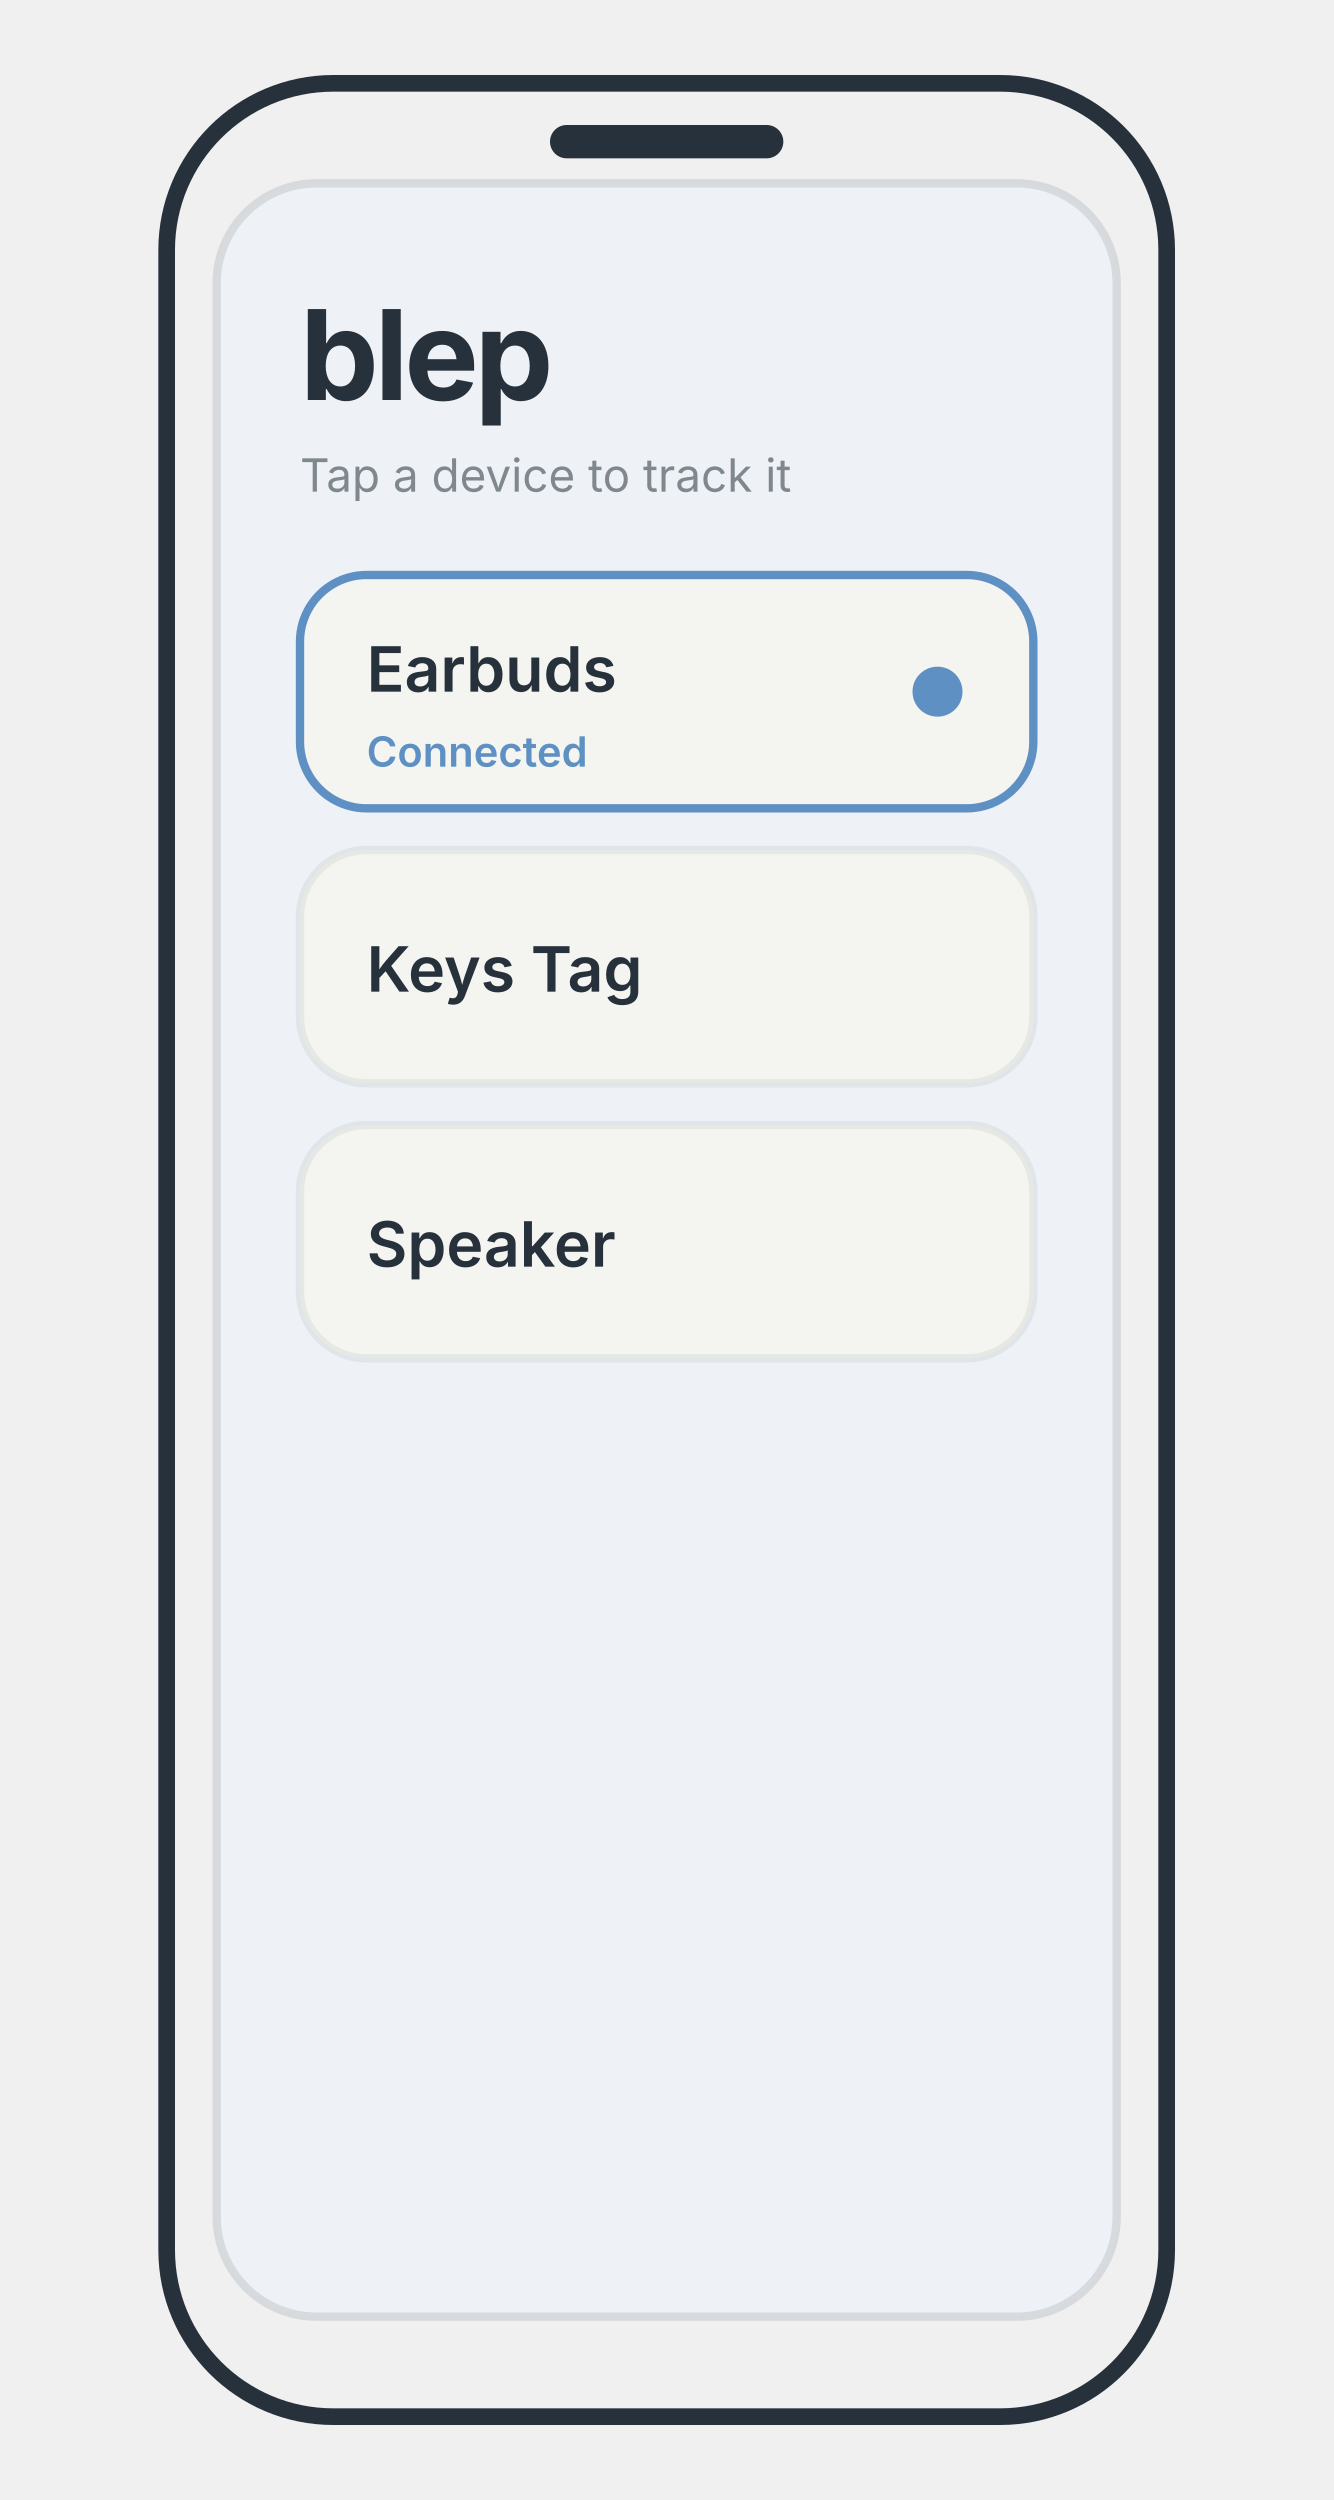
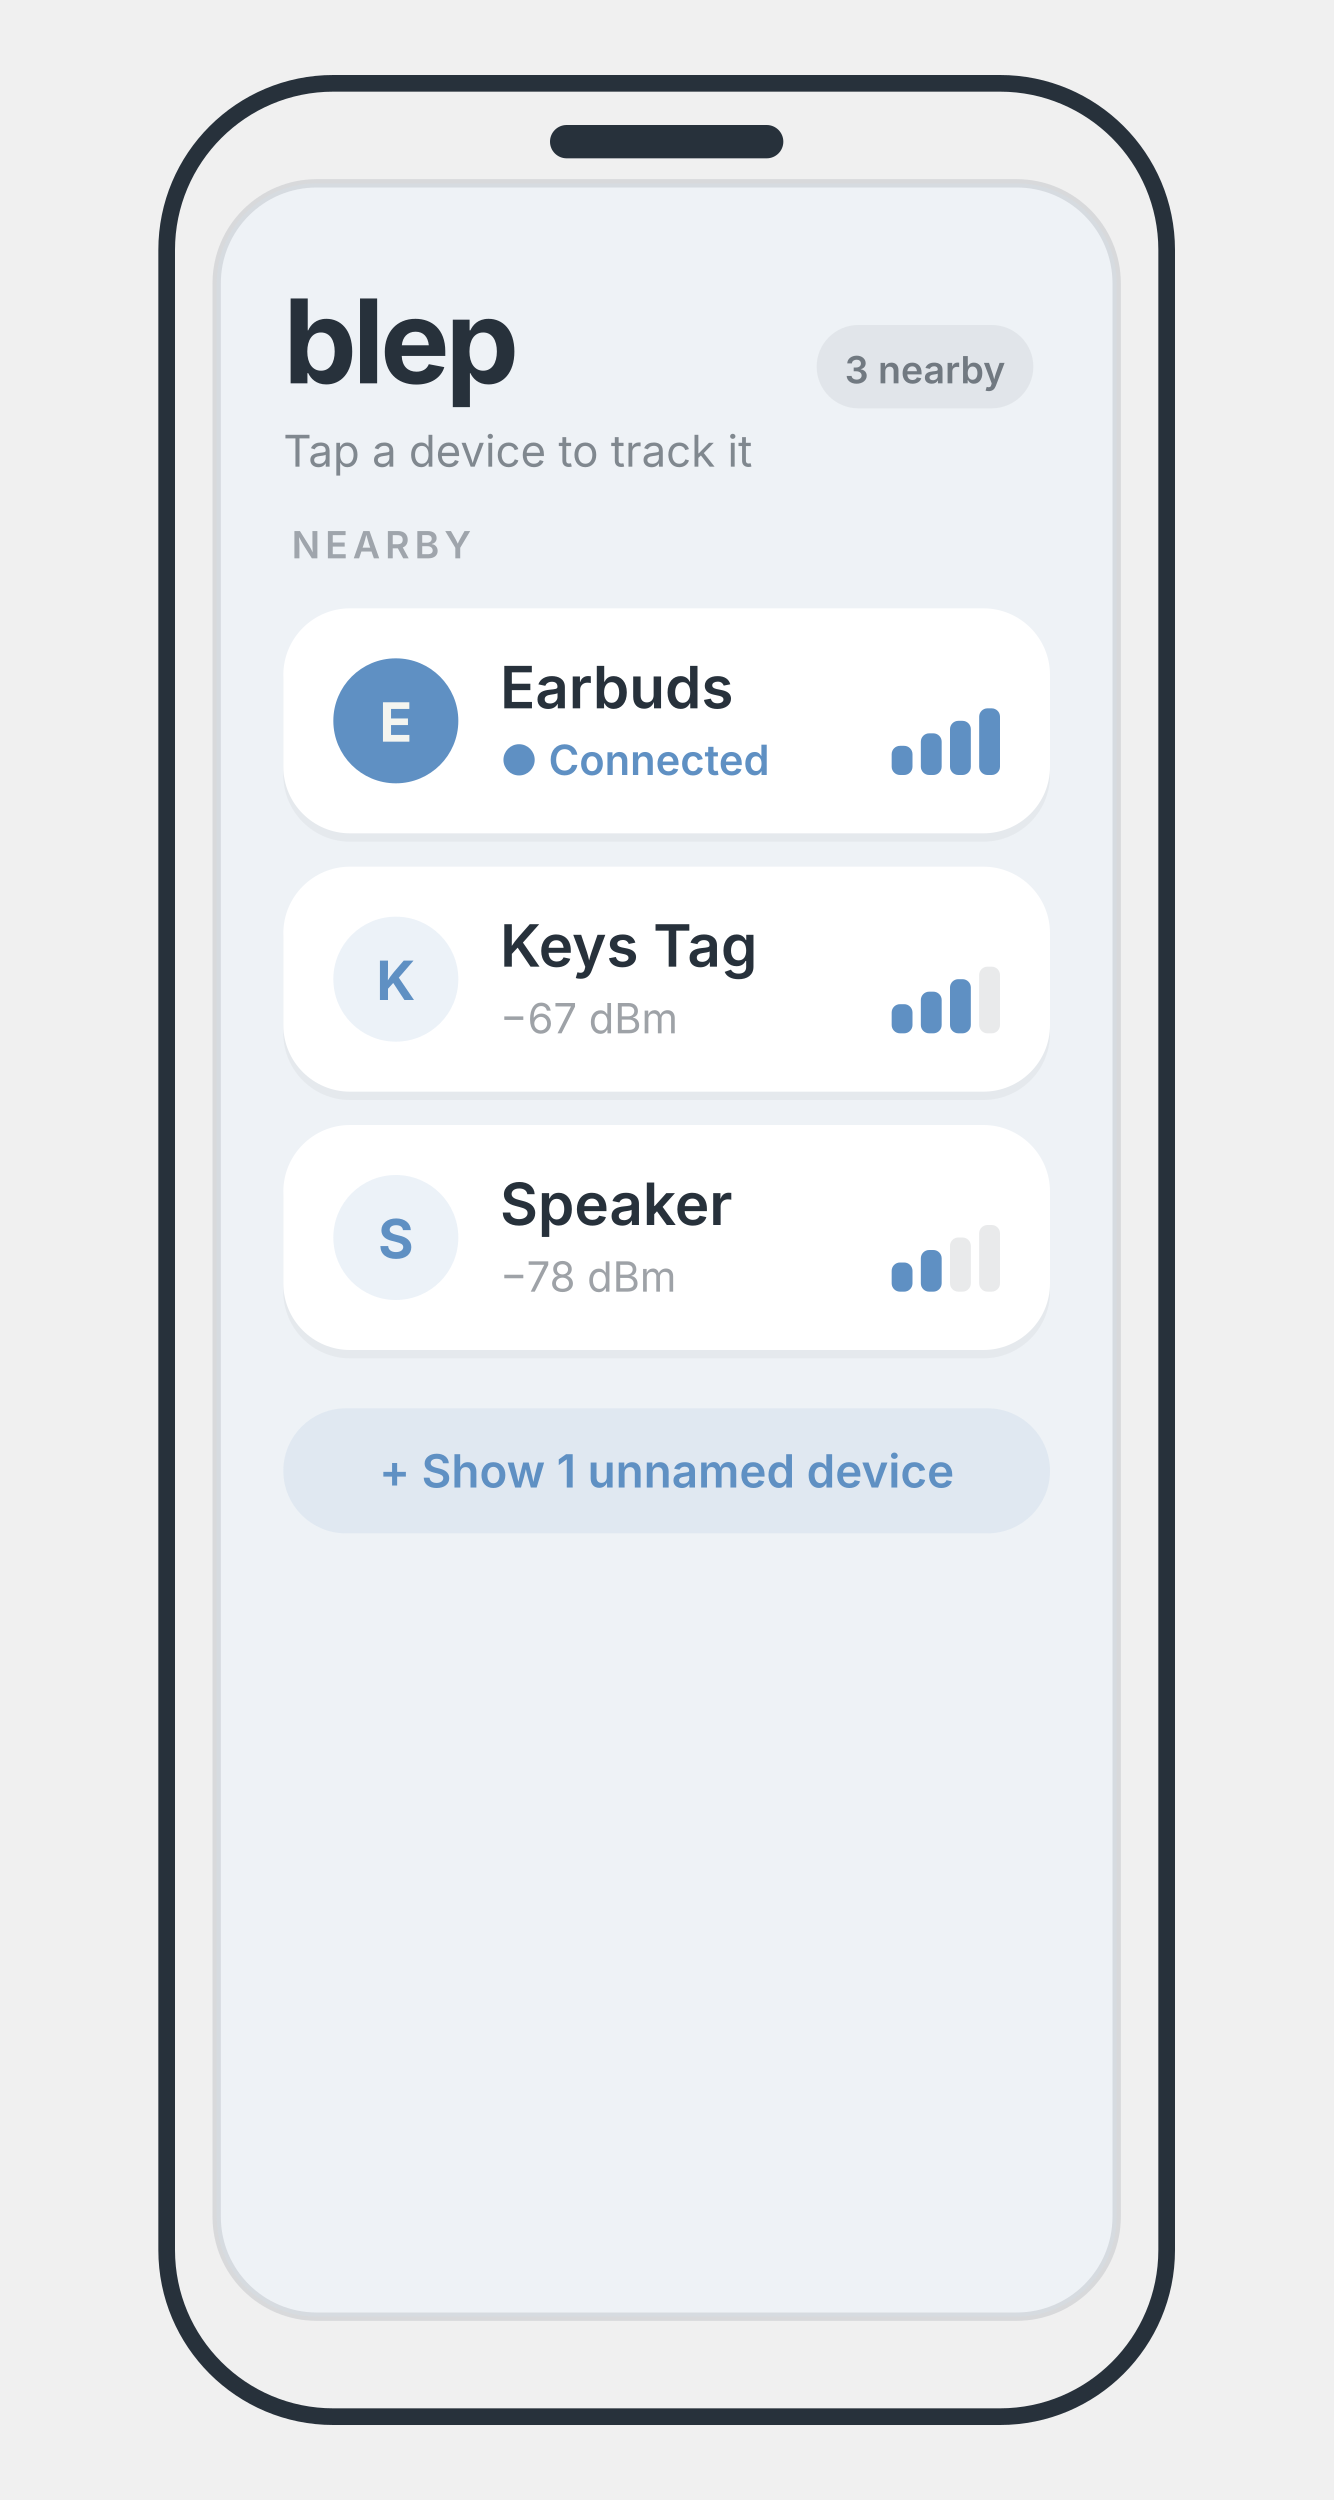
- <svg xmlns="http://www.w3.org/2000/svg" viewBox="0 0 320 600" width="320" height="600" font-family="Inter, system-ui, -apple-system, sans-serif" role="img" aria-label="blep flow: pick a device, track it, success">
+ <svg xmlns="http://www.w3.org/2000/svg" viewBox="0 0 320 600" width="320" height="600" font-family="Inter, system-ui, -apple-system, sans-serif" role="img" aria-label="blep flow: pick a device, track it, found it">
  <defs>
    <clipPath id="screen">
      <rect x="52" y="44" width="216" height="512" rx="24" />
    </clipPath>
  </defs>
  <g clip-path="url(#screen)">
    <rect x="52" y="44" width="216" height="512" fill="#EEF2F6" />
    <g>
-       <animate attributeName="opacity" dur="12s" repeatCount="indefinite" keyTimes="0;0.292;0.333;0.958;1" values="1;1;0;0;1" />
-       <text x="72" y="96" font-size="30" font-weight="700" fill="#27313B" letter-spacing="-1">blep</text>
-       <text x="72" y="118" font-size="11" fill="#27313B" opacity="0.55">Tap a device to track it</text>
-       <rect x="72" y="138" width="176" height="56" rx="16" fill="#F4F5F0" stroke="#5F90C3" stroke-width="2" />
-       <text x="88" y="166" font-size="15" font-weight="600" fill="#27313B">Earbuds</text>
-       <text x="88" y="184" font-size="10" font-weight="600" fill="#5F90C3">Connected</text>
-       <rect x="72" y="204" width="176" height="56" rx="16" fill="#F4F5F0" stroke="#27313B" stroke-opacity="0.07" stroke-width="2" />
-       <text x="88" y="238" font-size="15" font-weight="600" fill="#27313B">Keys Tag</text>
-       <rect x="72" y="270" width="176" height="56" rx="16" fill="#F4F5F0" stroke="#27313B" stroke-opacity="0.07" stroke-width="2" />
-       <text x="88" y="304" font-size="15" font-weight="600" fill="#27313B">Speaker</text>
-       <circle cx="225" cy="166" r="6" fill="#5F90C3">
-         <animate attributeName="r" dur="12s" repeatCount="indefinite" keyTimes="0;0.18;0.24;0.30;1" values="6;6;22;26;26" />
-         <animate attributeName="opacity" dur="12s" repeatCount="indefinite" keyTimes="0;0.18;0.24;0.30;0.333;1" values="0;0;0.5;0;0;0" />
-       </circle>
+       <animate attributeName="opacity" dur="13s" repeatCount="indefinite" keyTimes="0;0.27;0.31;0.96;1" values="1;1;0;0;1" />
+       <text x="68" y="92" font-size="28" font-weight="700" fill="#27313B" letter-spacing="-1">blep</text>
+       <text x="68" y="112" font-size="10.5" fill="#27313B" opacity="0.55">Tap a device to track it</text>
+       <rect x="196" y="78" width="52" height="20" rx="10" fill="#27313B" opacity="0.07" />
+       <text x="222" y="92" font-size="9" font-weight="600" text-anchor="middle" fill="#27313B" opacity="0.6">3 nearby</text>
+       <text x="70" y="134" font-size="9" font-weight="600" letter-spacing="1.2" fill="#27313B" opacity="0.4">NEARBY</text>
+       <g>
+         <rect x="68" y="148" width="184" height="54" rx="16" fill="#27313B" opacity="0.05" />
+         <rect x="68" y="146" width="184" height="54" rx="16" fill="#FFFFFF" />
+         <circle cx="95" cy="173" r="15" fill="#5F90C3" />
+         <text x="95" y="178" font-size="13" font-weight="700" text-anchor="middle" fill="#F4F5F0">E</text>
+         <text x="120" y="170" font-size="14" font-weight="600" fill="#27313B">Earbuds</text>
+         <text x="120" y="186" font-size="10" font-weight="600" fill="#5F90C3">● Connected</text>
+         <g fill="#5F90C3">
+           <rect x="214" y="179" width="5" height="7" rx="2" />
+           <rect x="221" y="176" width="5" height="10" rx="2" />
+           <rect x="228" y="173" width="5" height="13" rx="2" />
+           <rect x="235" y="170" width="5" height="16" rx="2" />
+         </g>
+       </g>
+       <g>
+         <rect x="68" y="210" width="184" height="54" rx="16" fill="#27313B" opacity="0.05" />
+         <rect x="68" y="208" width="184" height="54" rx="16" fill="#FFFFFF" />
+         <circle cx="95" cy="235" r="15" fill="#5F90C3" fill-opacity="0.12" />
+         <text x="95" y="240" font-size="13" font-weight="700" text-anchor="middle" fill="#5F90C3">K</text>
+         <text x="120" y="232" font-size="14" font-weight="600" fill="#27313B">Keys Tag</text>
+         <text x="120" y="248" font-size="10" fill="#27313B" opacity="0.45">−67 dBm</text>
+         <g>
+           <rect x="214" y="241" width="5" height="7" rx="2" fill="#5F90C3" />
+           <rect x="221" y="238" width="5" height="10" rx="2" fill="#5F90C3" />
+           <rect x="228" y="235" width="5" height="13" rx="2" fill="#5F90C3" />
+           <rect x="235" y="232" width="5" height="16" rx="2" fill="#27313B" fill-opacity="0.1" />
+         </g>
+       </g>
+       <g>
+         <rect x="68" y="272" width="184" height="54" rx="16" fill="#27313B" opacity="0.05" />
+         <rect x="68" y="270" width="184" height="54" rx="16" fill="#FFFFFF" />
+         <circle cx="95" cy="297" r="15" fill="#5F90C3" fill-opacity="0.12" />
+         <text x="95" y="302" font-size="13" font-weight="700" text-anchor="middle" fill="#5F90C3">S</text>
+         <text x="120" y="294" font-size="14" font-weight="600" fill="#27313B">Speaker</text>
+         <text x="120" y="310" font-size="10" fill="#27313B" opacity="0.45">−78 dBm</text>
+         <g>
+           <rect x="214" y="303" width="5" height="7" rx="2" fill="#5F90C3" />
+           <rect x="221" y="300" width="5" height="10" rx="2" fill="#5F90C3" />
+           <rect x="228" y="297" width="5" height="13" rx="2" fill="#27313B" fill-opacity="0.1" />
+           <rect x="235" y="294" width="5" height="16" rx="2" fill="#27313B" fill-opacity="0.1" />
+         </g>
+       </g>
+       <g>
+         <rect x="68" y="338" width="184" height="30" rx="15" fill="#5F90C3" fill-opacity="0.1" />
+         <text x="160" y="357" font-size="11" font-weight="600" text-anchor="middle" fill="#5F90C3">+  Show 1 unnamed device</text>
+       </g>
+       <g opacity="0">
+         <animate attributeName="opacity" dur="13s" repeatCount="indefinite" keyTimes="0;0.17;0.23;1" values="0;0;1;1" />
+         <rect x="68" y="378" width="184" height="46" rx="16" fill="#FFFFFF" stroke="#27313B" stroke-opacity="0.12" stroke-width="1.5" stroke-dasharray="5 4" />
+         <circle cx="93" cy="401" r="13" fill="#27313B" fill-opacity="0.06" />
+         <text x="93" y="406" font-size="12" font-weight="700" text-anchor="middle" fill="#27313B" opacity="0.4">?</text>
+         <text x="116" y="406" font-size="13" font-weight="600" fill="#27313B" opacity="0.5">Unnamed device</text>
+       </g>
    </g>
    <g opacity="0">
-       <animate attributeName="opacity" dur="12s" repeatCount="indefinite" keyTimes="0;0.292;0.333;0.708;0.75;1" values="0;0;1;1;0;0" />
+       <animate attributeName="opacity" dur="13s" repeatCount="indefinite" keyTimes="0;0.27;0.31;0.69;0.73;1" values="0;0;1;1;0;0" />
      <rect x="52" y="44" width="216" height="512">
-         <animate attributeName="fill" dur="12s" repeatCount="indefinite" keyTimes="0;0.333;0.5;0.62;0.7;1" values="#7FA8D4;#7FA8D4;#8FD0CB;#AEDFA6;#F4D58D;#F4D58D" />
+         <animate attributeName="fill" dur="13s" repeatCount="indefinite" keyTimes="0;0.31;0.46;0.58;0.66;1" values="#7FA8D4;#7FA8D4;#8FD0CB;#AEDFA6;#F4D58D;#F4D58D" />
      </rect>
      <text x="160" y="120" text-anchor="middle" font-size="13" font-weight="600" fill="#27313B" opacity="0.7">Earbuds</text>
-       <g transform="translate(160 270)">
+       <g transform="translate(160 268)">
+         <animateTransform attributeName="transform" type="translate" additive="sum" dur="2.8s" repeatCount="indefinite" calcMode="spline" keyTimes="0;0.25;0.5;0.75;1" keySplines="0.4 0 0.6 1;0.4 0 0.6 1;0.4 0 0.6 1;0.4 0 0.6 1" values="0 0;0 -5;0 0;0 4;0 0" />
        <g>
-           <animateTransform attributeName="transform" type="rotate" dur="12s" repeatCount="indefinite" keyTimes="0;0.333;0.42;0.5;0.58;0.7;1" values="0;28;28;-14;0;0;0" />
+           <animateTransform attributeName="transform" type="rotate" dur="3.6s" repeatCount="indefinite" calcMode="spline" keyTimes="0;0.5;1" keySplines="0.45 0 0.55 1;0.45 0 0.55 1" values="-7;7;-7" />
          <g>
-             <animateTransform attributeName="transform" type="scale" dur="12s" repeatCount="indefinite" keyTimes="0;0.333;0.7;1" values="0.85;0.85;1.35;1.35" />
-             <path d="M0 64 L0 -40" stroke="#27313B" stroke-width="13" stroke-linecap="round" />
-             <path d="M-36 -8 L0 -44 L36 -8" fill="none" stroke="#27313B" stroke-width="13" stroke-linecap="round" stroke-linejoin="round" />
+             <animateTransform attributeName="transform" type="scale" dur="2.4s" repeatCount="indefinite" calcMode="spline" keyTimes="0;0.5;1" keySplines="0.45 0 0.55 1;0.45 0 0.55 1" values="0.95;1.12;0.95" />
+             <path fill="none" stroke="#27313B" stroke-width="13" stroke-linecap="round" stroke-linejoin="round" d="M0 64 Q 18 12 0 -42 M-36 -8 Q 4 -54 36 -8">
+               <animate attributeName="d" dur="3.4s" repeatCount="indefinite" calcMode="spline" keyTimes="0;0.34;0.67;1" keySplines="0.34 1.3 0.5 1;0.34 1.3 0.5 1;0.34 1.3 0.5 1" values="M0 64 Q 18 12 0 -42 M-36 -8 Q 4 -54 36 -8;                         M0 64 Q -14 12 0 -42 M-36 -8 Q -4 -54 36 -8;                         M0 64 Q 2 12 0 -42 M-36 -8 Q 0 -54 36 -8;                         M0 64 Q 18 12 0 -42 M-36 -8 Q 4 -54 36 -8" />
+             </path>
          </g>
        </g>
      </g>
      <text x="160" y="440" text-anchor="middle" font-size="22" font-weight="700" fill="#27313B">
        Turn slowly
-         <animate attributeName="opacity" dur="12s" repeatCount="indefinite" keyTimes="0;0.46;0.5;1" values="1;1;0;0" />
+         <animate attributeName="opacity" dur="13s" repeatCount="indefinite" keyTimes="0;0.46;0.5;1" values="1;1;0;0" />
      </text>
      <text x="160" y="440" text-anchor="middle" font-size="22" font-weight="700" fill="#27313B" opacity="0">
        Keep going
-         <animate attributeName="opacity" dur="12s" repeatCount="indefinite" keyTimes="0;0.5;0.54;1" values="0;0;1;1" />
+         <animate attributeName="opacity" dur="13s" repeatCount="indefinite" keyTimes="0;0.5;0.54;1" values="0;0;1;1" />
      </text>
    </g>
    <g opacity="0">
-       <animate attributeName="opacity" dur="12s" repeatCount="indefinite" keyTimes="0;0.708;0.75;0.958;1" values="0;0;1;1;0" />
+       <animate attributeName="opacity" dur="13s" repeatCount="indefinite" keyTimes="0;0.69;0.73;0.96;1" values="0;0;1;1;0" />
      <rect x="52" y="44" width="216" height="512" fill="#F4D58D" />
-       <circle cx="160" cy="250" r="52" fill="#5F90C3" />
-       <path d="M136 250 l16 16 l32 -34" fill="none" stroke="#F4F5F0" stroke-width="11" stroke-linecap="round" stroke-linejoin="round">
-         <animate attributeName="stroke-dasharray" dur="12s" repeatCount="indefinite" keyTimes="0;0.75;0.82;1" values="0 90;0 90;90 0;90 0" />
+       <circle cx="160" cy="248" r="52" fill="#5F90C3" />
+       <path d="M136 248 l16 16 l32 -34" fill="none" stroke="#F4F5F0" stroke-width="11" stroke-linecap="round" stroke-linejoin="round">
+         <animate attributeName="stroke-dasharray" dur="13s" repeatCount="indefinite" keyTimes="0;0.73;0.8;1" values="0 90;0 90;90 0;90 0" />
      </path>
-       <text x="160" y="350" text-anchor="middle" font-size="30" font-weight="700" fill="#27313B" letter-spacing="-1">Finished</text>
-       <text x="160" y="378" text-anchor="middle" font-size="13" fill="#27313B" opacity="0.7">Congratulations!</text>
+       <text x="160" y="348" text-anchor="middle" font-size="30" font-weight="700" fill="#27313B" letter-spacing="-1">Finished</text>
+       <text x="160" y="376" text-anchor="middle" font-size="13" fill="#27313B" opacity="0.7">Congratulations!</text>
    </g>
  </g>
  <rect x="40" y="20" width="240" height="560" rx="40" fill="none" stroke="#27313B" stroke-width="4" />
  <rect x="52" y="44" width="216" height="512" rx="24" fill="none" stroke="#27313B" stroke-opacity="0.12" stroke-width="2" />
  <rect x="132" y="30" width="56" height="8" rx="4" fill="#27313B" />
</svg>
